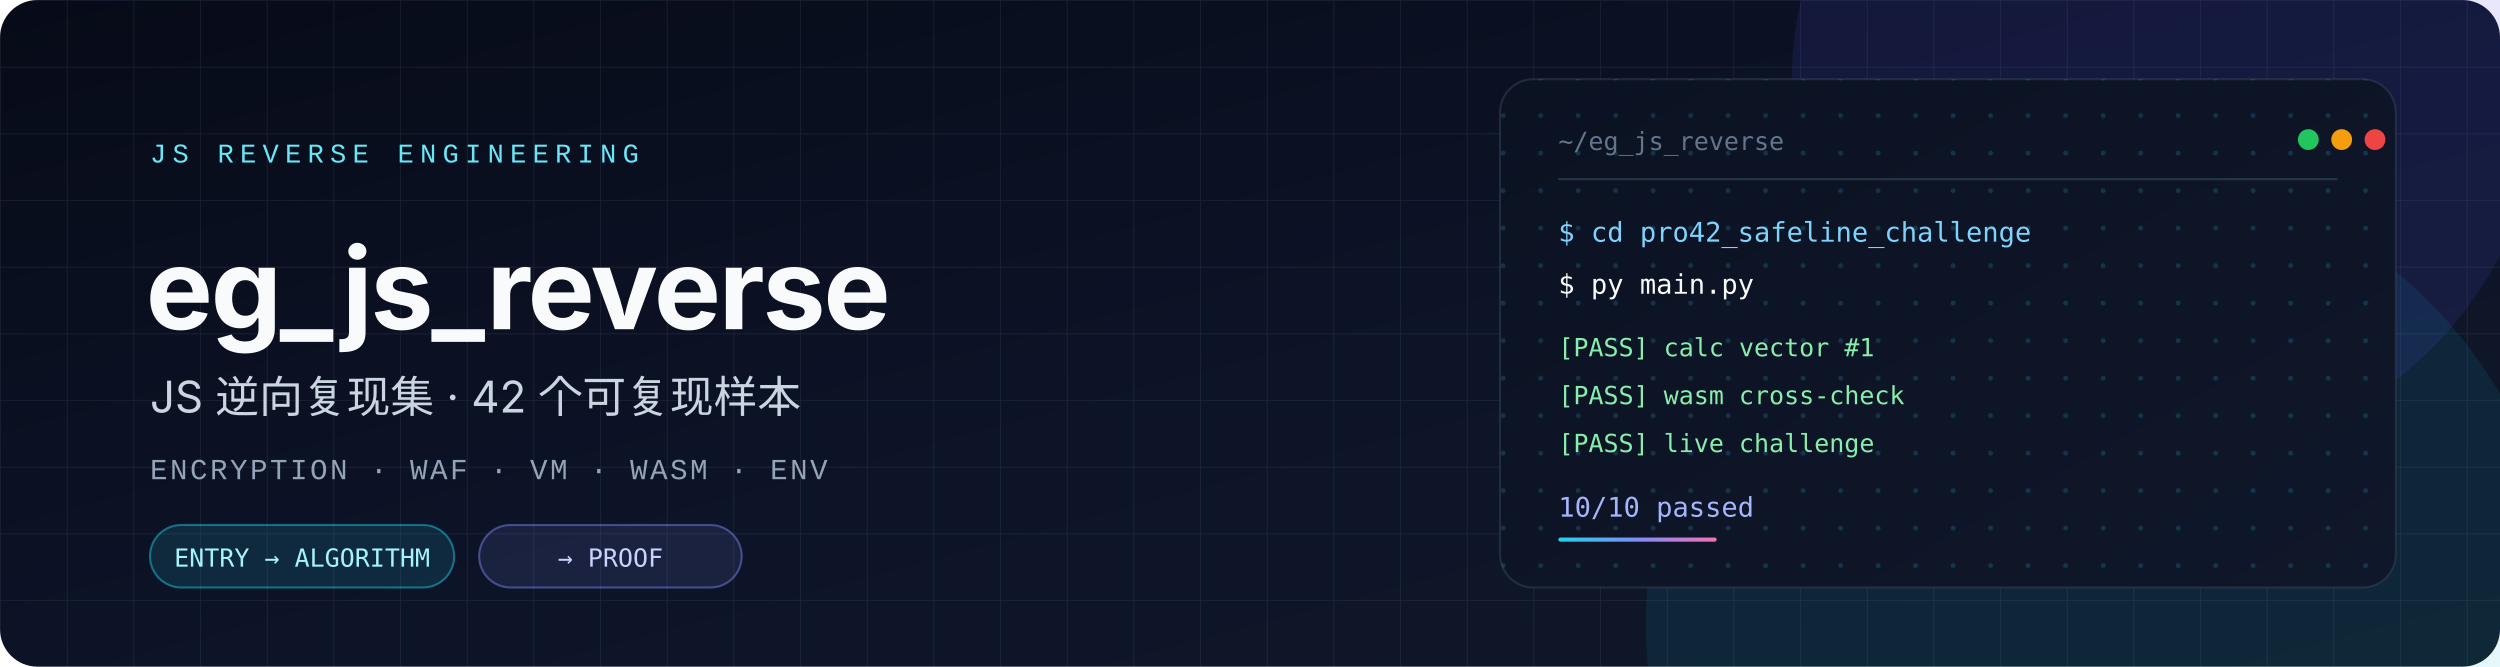
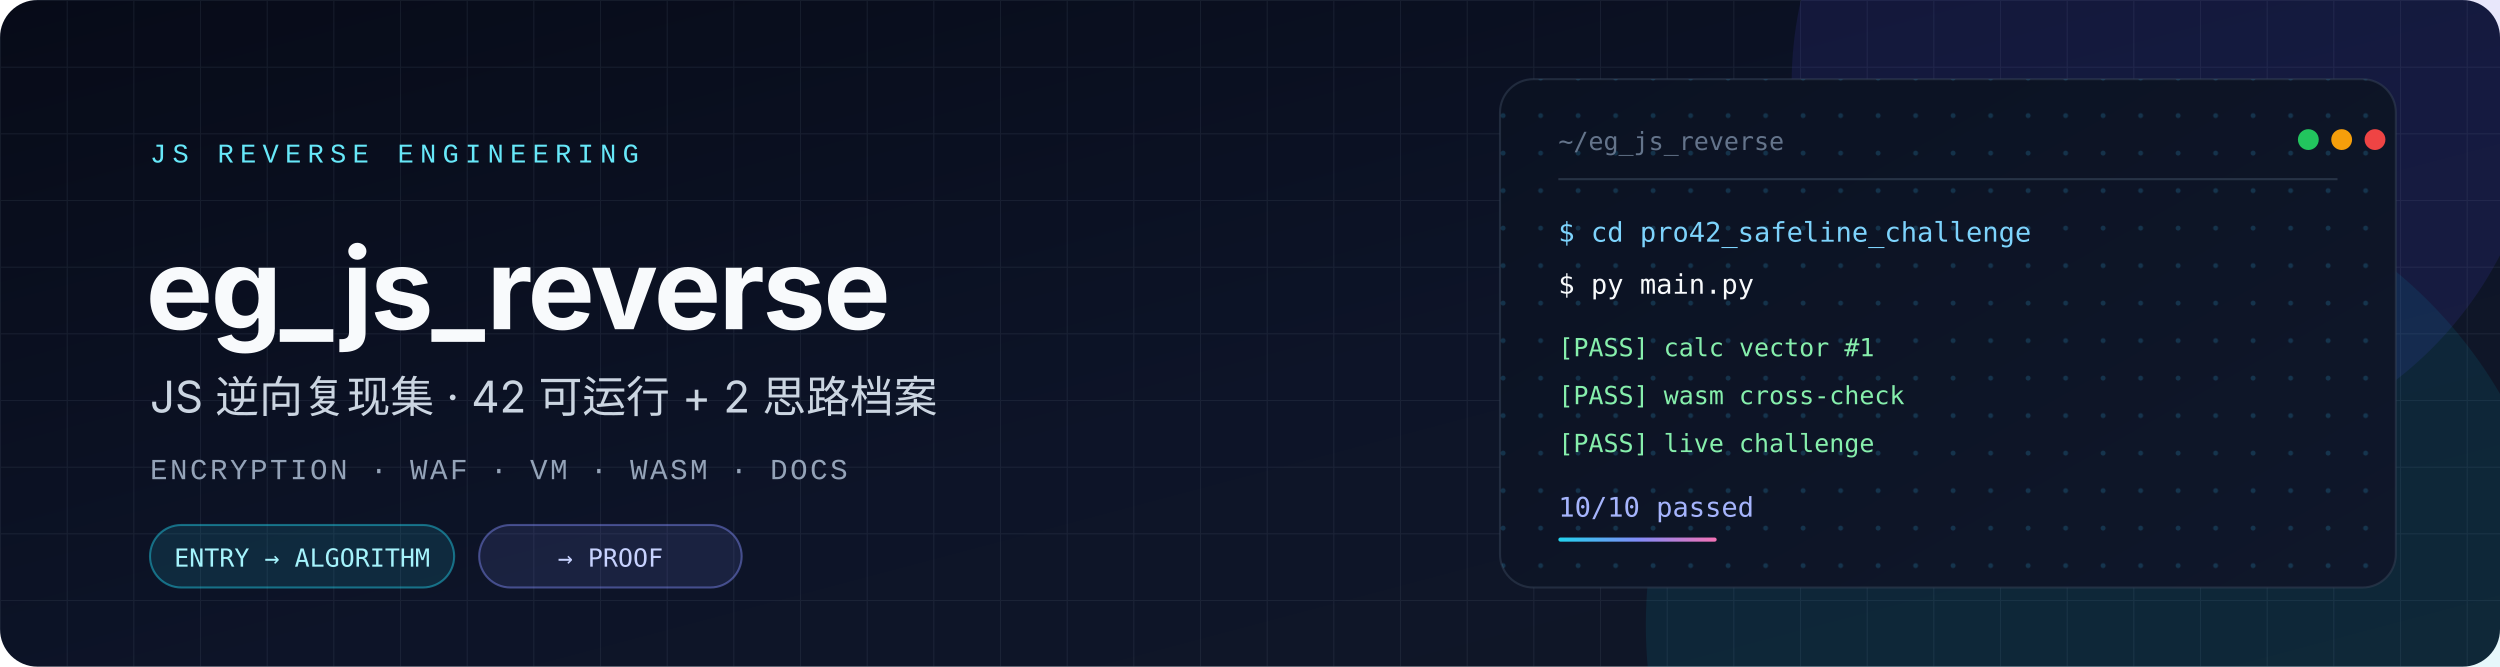
- <svg xmlns="http://www.w3.org/2000/svg" width="1200" height="320" viewBox="0 0 1200 320" role="img" aria-label="eg_js_reverse — 42 reproducible JS reverse-engineering cases">
+ <svg xmlns="http://www.w3.org/2000/svg" width="1200" height="320" viewBox="0 0 1200 320" role="img" aria-label="eg_js_reverse — 44 projects, 42 runnable, 2 docs-only">
  <defs>
    <linearGradient id="bg" x1="0" y1="0" x2="1" y2="1">
      <stop offset="0%" stop-color="#070B18" />
      <stop offset="55%" stop-color="#0D1428" />
      <stop offset="100%" stop-color="#111827" />
    </linearGradient>
    <linearGradient id="accent" x1="0" y1="0" x2="1" y2="0">
      <stop offset="0%" stop-color="#22D3EE" />
      <stop offset="50%" stop-color="#818CF8" />
      <stop offset="100%" stop-color="#F472B6" />
    </linearGradient>
    <linearGradient id="card" x1="0" y1="0" x2="1" y2="1">
      <stop offset="0%" stop-color="#0B1222" />
      <stop offset="100%" stop-color="#0F172A" />
    </linearGradient>
    <pattern id="grid" width="32" height="32" patternUnits="userSpaceOnUse">
      <path d="M32 0H0V32" fill="none" stroke="#94A3B8" stroke-opacity="0.10" stroke-width="1" />
    </pattern>
    <pattern id="dots" width="18" height="18" patternUnits="userSpaceOnUse">
      <circle cx="1.5" cy="1.5" r="1.2" fill="#38BDF8" fill-opacity="0.18" />
    </pattern>
  </defs>
  <rect width="1200" height="320" rx="18" fill="url(#bg)" />
  <rect width="1200" height="320" rx="18" fill="url(#grid)" />
  <circle cx="1040" cy="40" r="180" fill="#4F46E5" fill-opacity="0.13" />
  <circle cx="1010" cy="300" r="220" fill="#06B6D4" fill-opacity="0.10" />
  <rect x="720" y="38" width="430" height="244" rx="16" fill="url(#card)" stroke="#334155" stroke-opacity="0.55" />
  <rect x="720" y="38" width="430" height="244" rx="16" fill="url(#dots)" />
  <text x="72" y="78" fill="#67E8F9" font-family="'SFMono-Regular', Consolas, 'Liberation Mono', Menlo, monospace" font-size="13" letter-spacing="3">JS REVERSE ENGINEERING</text>
  <text x="70" y="158" fill="#F8FAFC" font-family="system-ui, -apple-system, 'Segoe UI', 'Noto Sans SC', sans-serif" font-size="54" font-weight="750" letter-spacing="-1">eg_js_reverse</text>
-   <text x="72" y="198" fill="#CBD5E1" font-family="system-ui, -apple-system, 'Segoe UI', 'Noto Sans SC', sans-serif" font-size="21">JS 逆向复现集 · 42 个可复现样本</text>
-   <text x="72" y="230" fill="#94A3B8" font-family="'SFMono-Regular', Consolas, 'Liberation Mono', Menlo, monospace" font-size="14" letter-spacing="1.2">ENCRYPTION · WAF · VM · WASM · ENV</text>
+   <text x="72" y="198" fill="#CBD5E1" font-family="system-ui, -apple-system, 'Segoe UI', 'Noto Sans SC', sans-serif" font-size="21">JS 逆向复现集 · 42 可运行 + 2 思路档案</text>
+   <text x="72" y="230" fill="#94A3B8" font-family="'SFMono-Regular', Consolas, 'Liberation Mono', Menlo, monospace" font-size="14" letter-spacing="1.2">ENCRYPTION · WAF · VM · WASM · DOCS</text>
  <rect x="72" y="252" width="146" height="30" rx="15" fill="#22D3EE" fill-opacity="0.12" stroke="#22D3EE" stroke-opacity="0.45" />
  <text x="145" y="272" text-anchor="middle" fill="#A5F3FC" font-family="'SFMono-Regular', Consolas, monospace" font-size="12">ENTRY → ALGORITHM</text>
  <rect x="230" y="252" width="126" height="30" rx="15" fill="#818CF8" fill-opacity="0.12" stroke="#818CF8" stroke-opacity="0.45" />
  <text x="293" y="272" text-anchor="middle" fill="#C7D2FE" font-family="'SFMono-Regular', Consolas, monospace" font-size="12">→ PROOF</text>
  <text x="748" y="72" fill="#64748B" font-family="'SFMono-Regular', Consolas, monospace" font-size="12">~/eg_js_reverse</text>
  <circle cx="1108" cy="67" r="5" fill="#22C55E" />
  <circle cx="1124" cy="67" r="5" fill="#F59E0B" />
  <circle cx="1140" cy="67" r="5" fill="#EF4444" />
  <line x1="748" y1="86" x2="1122" y2="86" stroke="#334155" stroke-opacity="0.7" />
  <text x="748" y="116" fill="#7DD3FC" font-family="'SFMono-Regular', Consolas, monospace" font-size="13">$ cd pro42_safeline_challenge</text>
  <text x="748" y="141" fill="#F8FAFC" font-family="'SFMono-Regular', Consolas, monospace" font-size="13">$ py main.py</text>
  <text x="748" y="171" fill="#86EFAC" font-family="'SFMono-Regular', Consolas, monospace" font-size="12">[PASS] calc vector #1</text>
  <text x="748" y="194" fill="#86EFAC" font-family="'SFMono-Regular', Consolas, monospace" font-size="12">[PASS] wasm cross-check</text>
  <text x="748" y="217" fill="#86EFAC" font-family="'SFMono-Regular', Consolas, monospace" font-size="12">[PASS] live challenge</text>
  <text x="748" y="248" fill="#A5B4FC" font-family="'SFMono-Regular', Consolas, monospace" font-size="13">10/10 passed</text>
  <rect x="748" y="258" width="76" height="2" rx="1" fill="url(#accent)" />
</svg>
